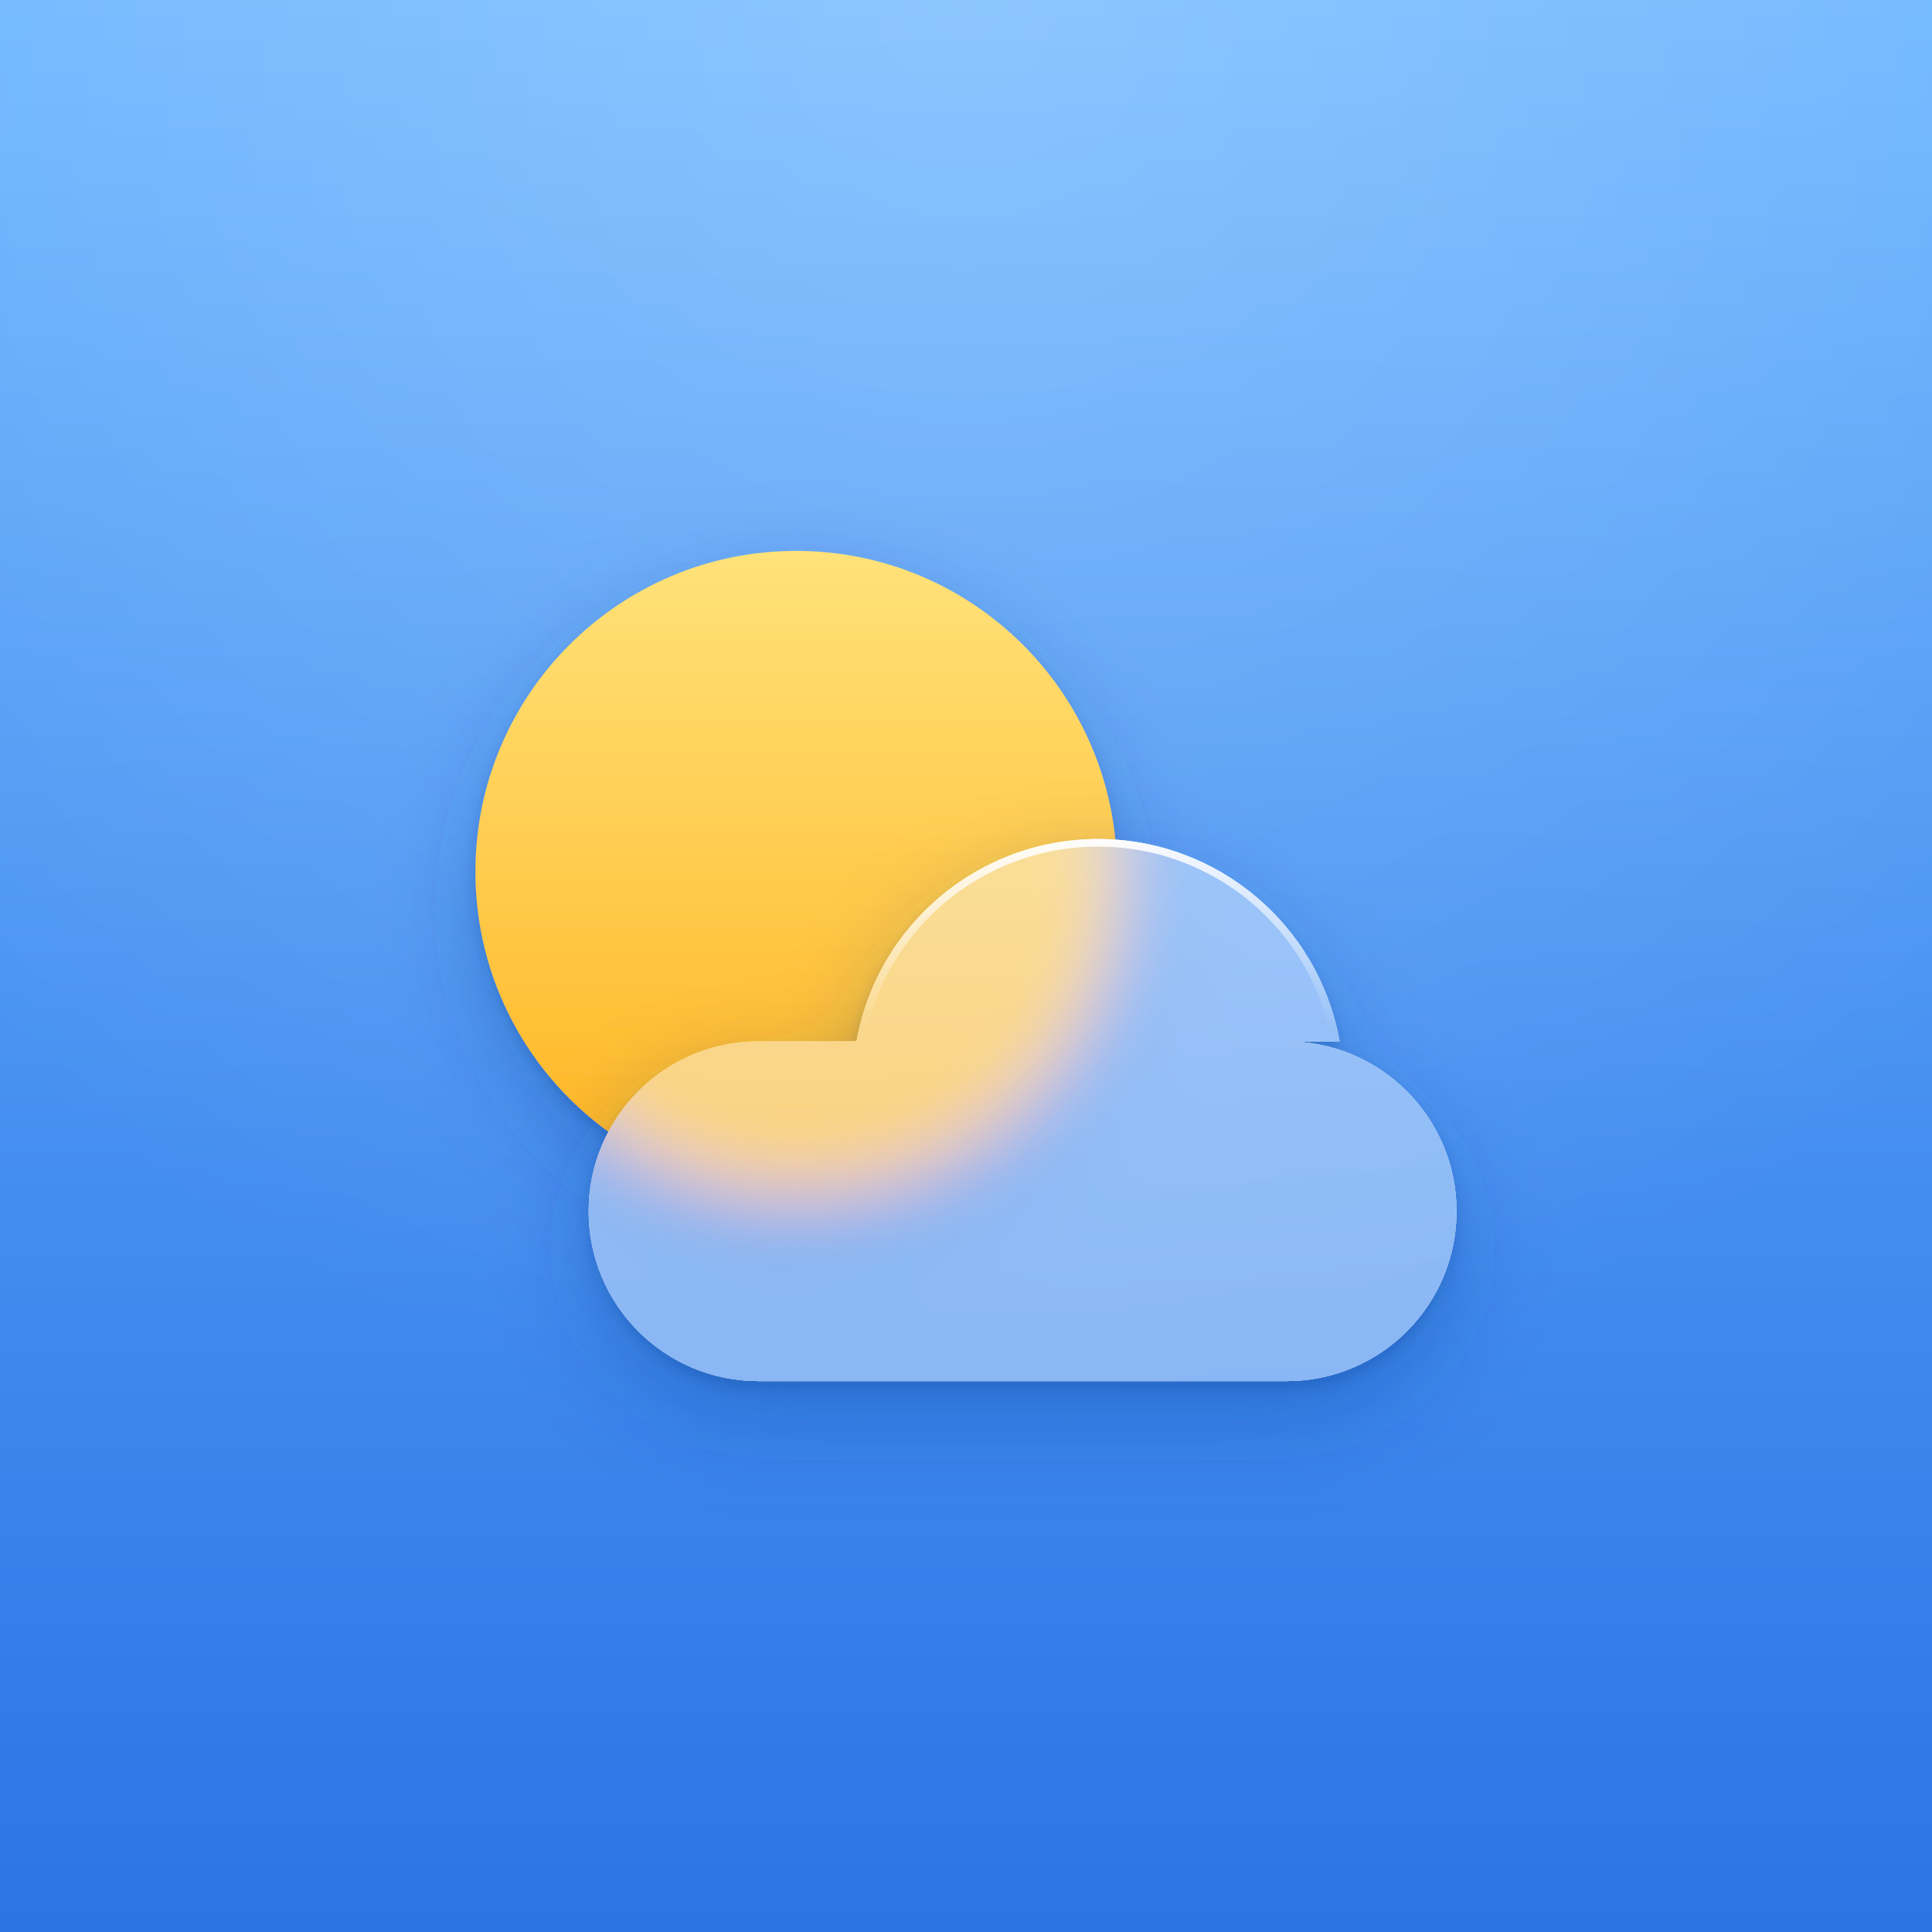
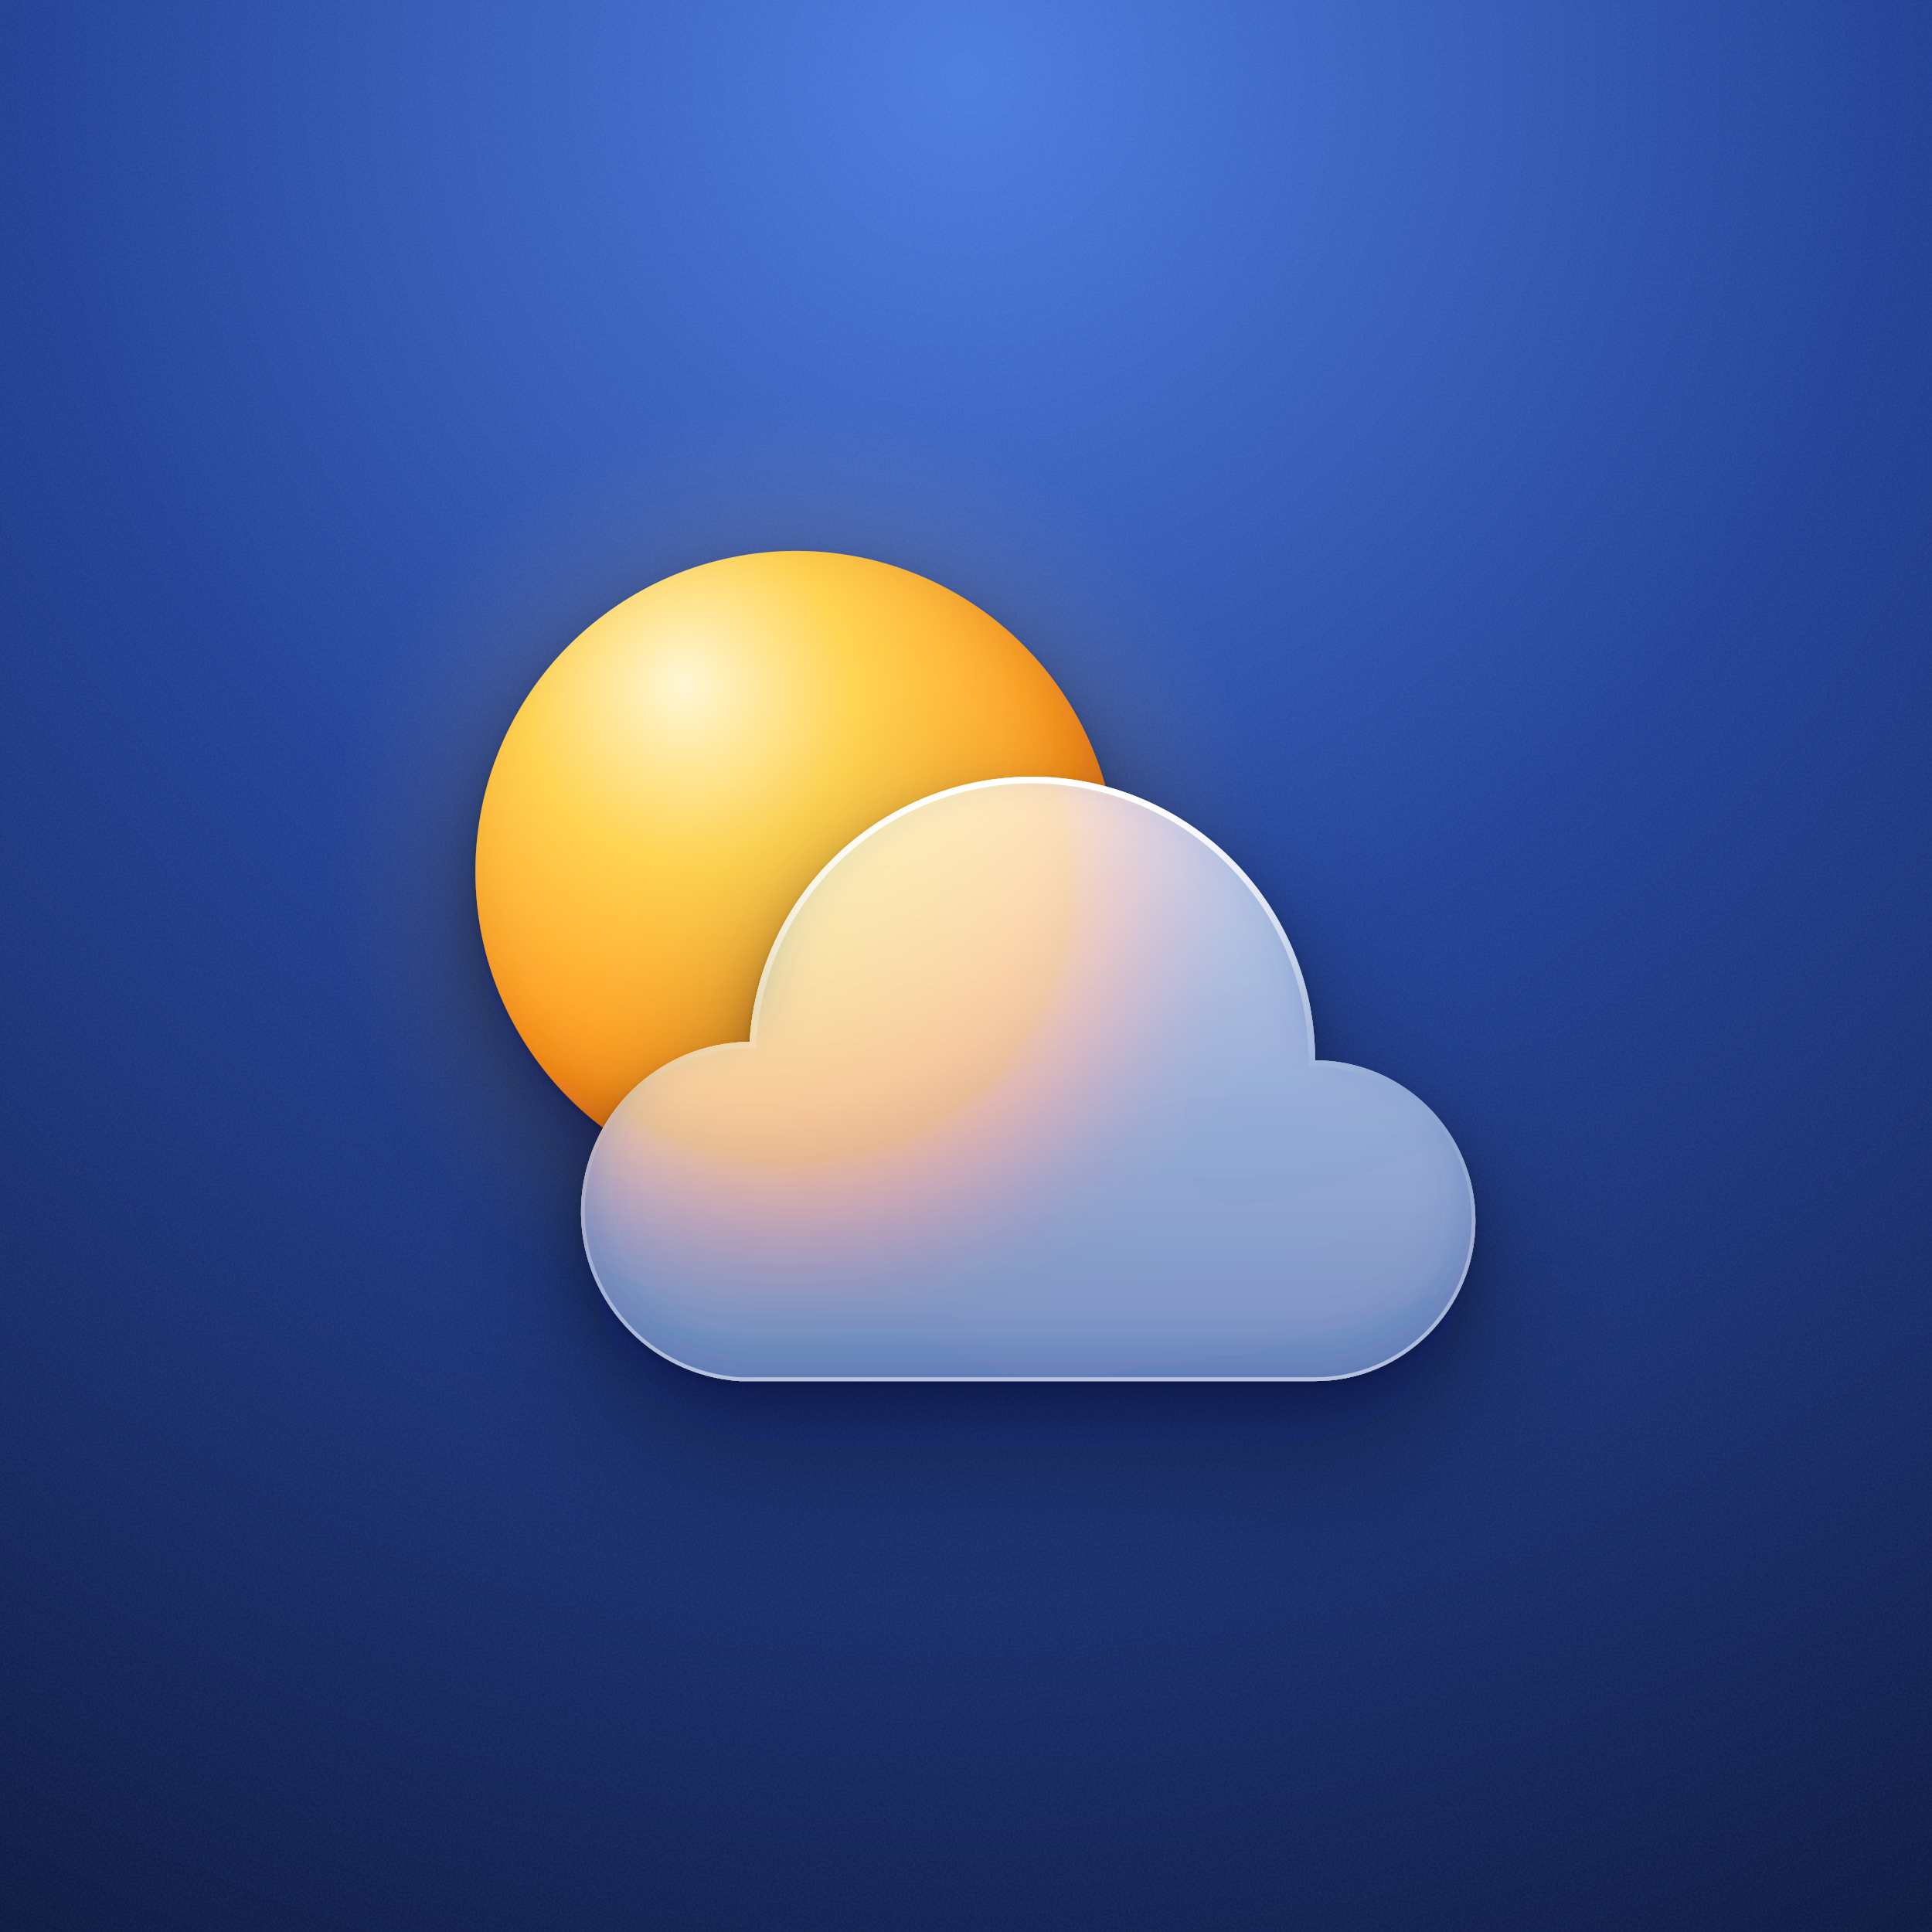
<svg xmlns="http://www.w3.org/2000/svg" viewBox="0 0 1024 1024">
  <defs>
-     <linearGradient id="bg" x1="0" y1="0" x2="0" y2="1024" gradientUnits="userSpaceOnUse">
-       <stop offset="0" stop-color="#6DB6FF" />
-       <stop offset="1" stop-color="#2A74E6" />
-     </linearGradient>
-     <linearGradient id="solid" x1="0" y1="260" x2="0" y2="600" gradientUnits="userSpaceOnUse">
-       <stop offset="0" stop-color="#FFE27A" />
-       <stop offset="1" stop-color="#FFB41F" />
-     </linearGradient>
-     <radialGradient id="lift" cx="512" cy="0" r="760" gradientUnits="userSpaceOnUse">
-       <stop offset="0" stop-color="#fff" stop-opacity=".22" />
-       <stop offset="1" stop-color="#fff" stop-opacity="0" />
+     <radialGradient id="bg" cx="512" cy="40" r="1100" gradientUnits="userSpaceOnUse">
+       <stop offset="0" stop-color="#4A7BE0" />
+       <stop offset=".45" stop-color="#1E3F96" />
+       <stop offset="1" stop-color="#0A1640" />
    </radialGradient>
-     <linearGradient id="rim" x1="0" y1="0" x2="0" y2="1">
-       <stop offset="0" stop-color="#fff" stop-opacity=".95" />
-       <stop offset=".35" stop-color="#fff" stop-opacity="0" />
-     </linearGradient>
-     <filter id="elevate" x="-30%" y="-30%" width="160%" height="170%">
-       <feGaussianBlur in="SourceAlpha" stdDeviation="24" result="a" />
-       <feOffset in="a" dy="20" result="a" />
-       <feFlood flood-color="#0B3A8F" flood-opacity=".30" />
-       <feComposite in2="a" operator="in" result="ambient" />
-       <feGaussianBlur in="SourceAlpha" stdDeviation="3" result="k" />
-       <feOffset in="k" dy="4" result="k" />
-       <feFlood flood-color="#0B3A8F" flood-opacity=".20" />
-       <feComposite in2="k" operator="in" result="key" />
+     <filter id="grain" x="0" y="0" width="100%" height="100%">
+       <feTurbulence type="fractalNoise" baseFrequency=".85" numOctaves="2" seed="3" stitchTiles="stitch" />
+       <feColorMatrix values="0 0 0 0 1  0 0 0 0 1  0 0 0 0 1  0 0 0 .07 0" />
+       <feComposite in2="SourceGraphic" operator="in" />
+     </filter>
+     <radialGradient id="solid" cx="390" cy="350" r="250" fx="380" fy="330" gradientUnits="userSpaceOnUse">
+       <stop offset="0" stop-color="#FFF7D6" />
+       <stop offset=".35" stop-color="#FFD453" />
+       <stop offset=".8" stop-color="#FF9A1F" />
+       <stop offset="1" stop-color="#F0700F" />
+     </radialGradient>
+     <radialGradient id="glow" cx=".5" cy=".5" r=".5">
+       <stop offset="0" stop-color="#FFC060" stop-opacity=".32" />
+       <stop offset="1" stop-color="#FFC060" stop-opacity="0" />
+     </radialGradient>
+     <filter id="inner-solid" x="-20%" y="-20%" width="140%" height="140%">
+       <feComponentTransfer in="SourceAlpha">
+         <feFuncA type="table" tableValues="1 0" />
+       </feComponentTransfer>
+       <feOffset dx="-14" dy="-18" />
+       <feGaussianBlur stdDeviation="18" result="s" />
+       <feFlood flood-color="#B4420A" flood-opacity=".5" />
+       <feComposite in2="s" operator="in" />
+       <feComposite in2="SourceAlpha" operator="in" result="inner" />
      <feMerge>
-         <feMergeNode in="ambient" />
-         <feMergeNode in="key" />
+         <feMergeNode in="SourceGraphic" />
+         <feMergeNode in="inner" />
+       </feMerge>
+     </filter>
+     <filter id="elevate" x="-40%" y="-40%" width="180%" height="190%">
+       <feGaussianBlur in="SourceAlpha" stdDeviation="40" result="a" />
+       <feOffset in="a" dy="36" result="a" />
+       <feFlood flood-color="#020820" flood-opacity=".42" />
+       <feComposite in2="a" operator="in" result="far" />
+       <feGaussianBlur in="SourceAlpha" stdDeviation="12" result="b" />
+       <feOffset in="b" dy="12" result="b" />
+       <feFlood flood-color="#020820" flood-opacity=".28" />
+       <feComposite in2="b" operator="in" result="mid" />
+       <feGaussianBlur in="SourceAlpha" stdDeviation="2" result="c" />
+       <feOffset in="c" dy="2" result="c" />
+       <feFlood flood-color="#020820" flood-opacity=".22" />
+       <feComposite in2="c" operator="in" result="near" />
+       <feMerge>
+         <feMergeNode in="far" />
+         <feMergeNode in="mid" />
+         <feMergeNode in="near" />
        <feMergeNode in="SourceGraphic" />
      </feMerge>
    </filter>
    <filter id="frost" x="-10%" y="-10%" width="120%" height="120%">
-       <feGaussianBlur stdDeviation="18" />
+       <feGaussianBlur stdDeviation="30" />
+       <feColorMatrix type="saturate" values="1.25" />
    </filter>
-     <path id="glass-shape" d="M 420 700 A 90 90 0 0 1 420 520 L 472 520 A 130 130 0 0 1 728 520 L 700 520 A 90 90 0 0 1 700 700 Z" />
+     <linearGradient id="veil" x1="0" y1="390" x2="0" y2="700" gradientUnits="userSpaceOnUse">
+       <stop offset="0" stop-color="#FFFFFF" stop-opacity="0.74" />
+       <stop offset="1" stop-color="#E4EEFF" stop-opacity="0.48" />
+     </linearGradient>
+     <linearGradient id="rim-top" x1="0" y1="390" x2="0" y2="545" gradientUnits="userSpaceOnUse">
+       <stop offset="0" stop-color="#fff" stop-opacity="1" />
+       <stop offset="1" stop-color="#fff" stop-opacity="0" />
+     </linearGradient>
+     <linearGradient id="rim-bottom" x1="0" y1="545" x2="0" y2="700" gradientUnits="userSpaceOnUse">
+       <stop offset="0" stop-color="#fff" stop-opacity="0" />
+       <stop offset="1" stop-color="#fff" stop-opacity=".55" />
+     </linearGradient>
+     <filter id="inner-glass" x="-10%" y="-10%" width="120%" height="120%">
+       <feComponentTransfer in="SourceAlpha">
+         <feFuncA type="table" tableValues="1 0" />
+       </feComponentTransfer>
+       <feOffset dy="-12" />
+       <feGaussianBlur stdDeviation="14" result="s" />
+       <feFlood flood-color="#1E3F96" flood-opacity=".3" />
+       <feComposite in2="s" operator="in" />
+       <feComposite in2="SourceAlpha" operator="in" />
+     </filter>
+     <path id="glass-shape" d="M 410 700 A 90 90 0 0 1 415.3 520.2 A 150 150 0 0 1 715.0 530.0 A 85 85 0 0 1 715 700 Z" />
    <clipPath id="glass-clip">
      <use href="#glass-shape" />
    </clipPath>
  </defs>
  <g id="scene">
    <g id="background">
      <rect width="1024" height="1024" fill="url(#bg)" />
-       <rect width="1024" height="1024" fill="url(#lift)" />
+       <rect width="1024" height="1024" fill="#fff" filter="url(#grain)" />
    </g>
-     <g id="glyph" transform="translate(-18 32)" filter="url(#elevate)">
-       <circle cx="440" cy="430" r="170" fill="url(#solid)" />
+     <g id="glyph" transform="translate(-18 32)">
+       <circle cx="440" cy="430" r="250" fill="url(#glow)" />
+       <g filter="url(#elevate)">
+         <circle cx="440" cy="430" r="170" fill="url(#solid)" filter="url(#inner-solid)" />
+       </g>
    </g>
  </g>
  <g id="glass" transform="translate(-18 32)">
    <use href="#glass-shape" fill="#fff" filter="url(#elevate)" />
    <g clip-path="url(#glass-clip)">
      <use href="#scene" transform="translate(18 -32)" filter="url(#frost)" />
-       <use href="#glass-shape" fill="#F2F8FF" fill-opacity=".42" />
+       <use href="#glass-shape" fill="url(#veil)" />
+       <use href="#glass-shape" fill="#000" filter="url(#inner-glass)" />
    </g>
-     <use href="#glass-shape" fill="none" stroke="url(#rim)" stroke-width="8" clip-path="url(#glass-clip)" />
+     <use href="#glass-shape" fill="none" stroke="url(#rim-top)" stroke-width="7" clip-path="url(#glass-clip)" />
+     <use href="#glass-shape" fill="none" stroke="url(#rim-bottom)" stroke-width="4" clip-path="url(#glass-clip)" />
  </g>
</svg>
